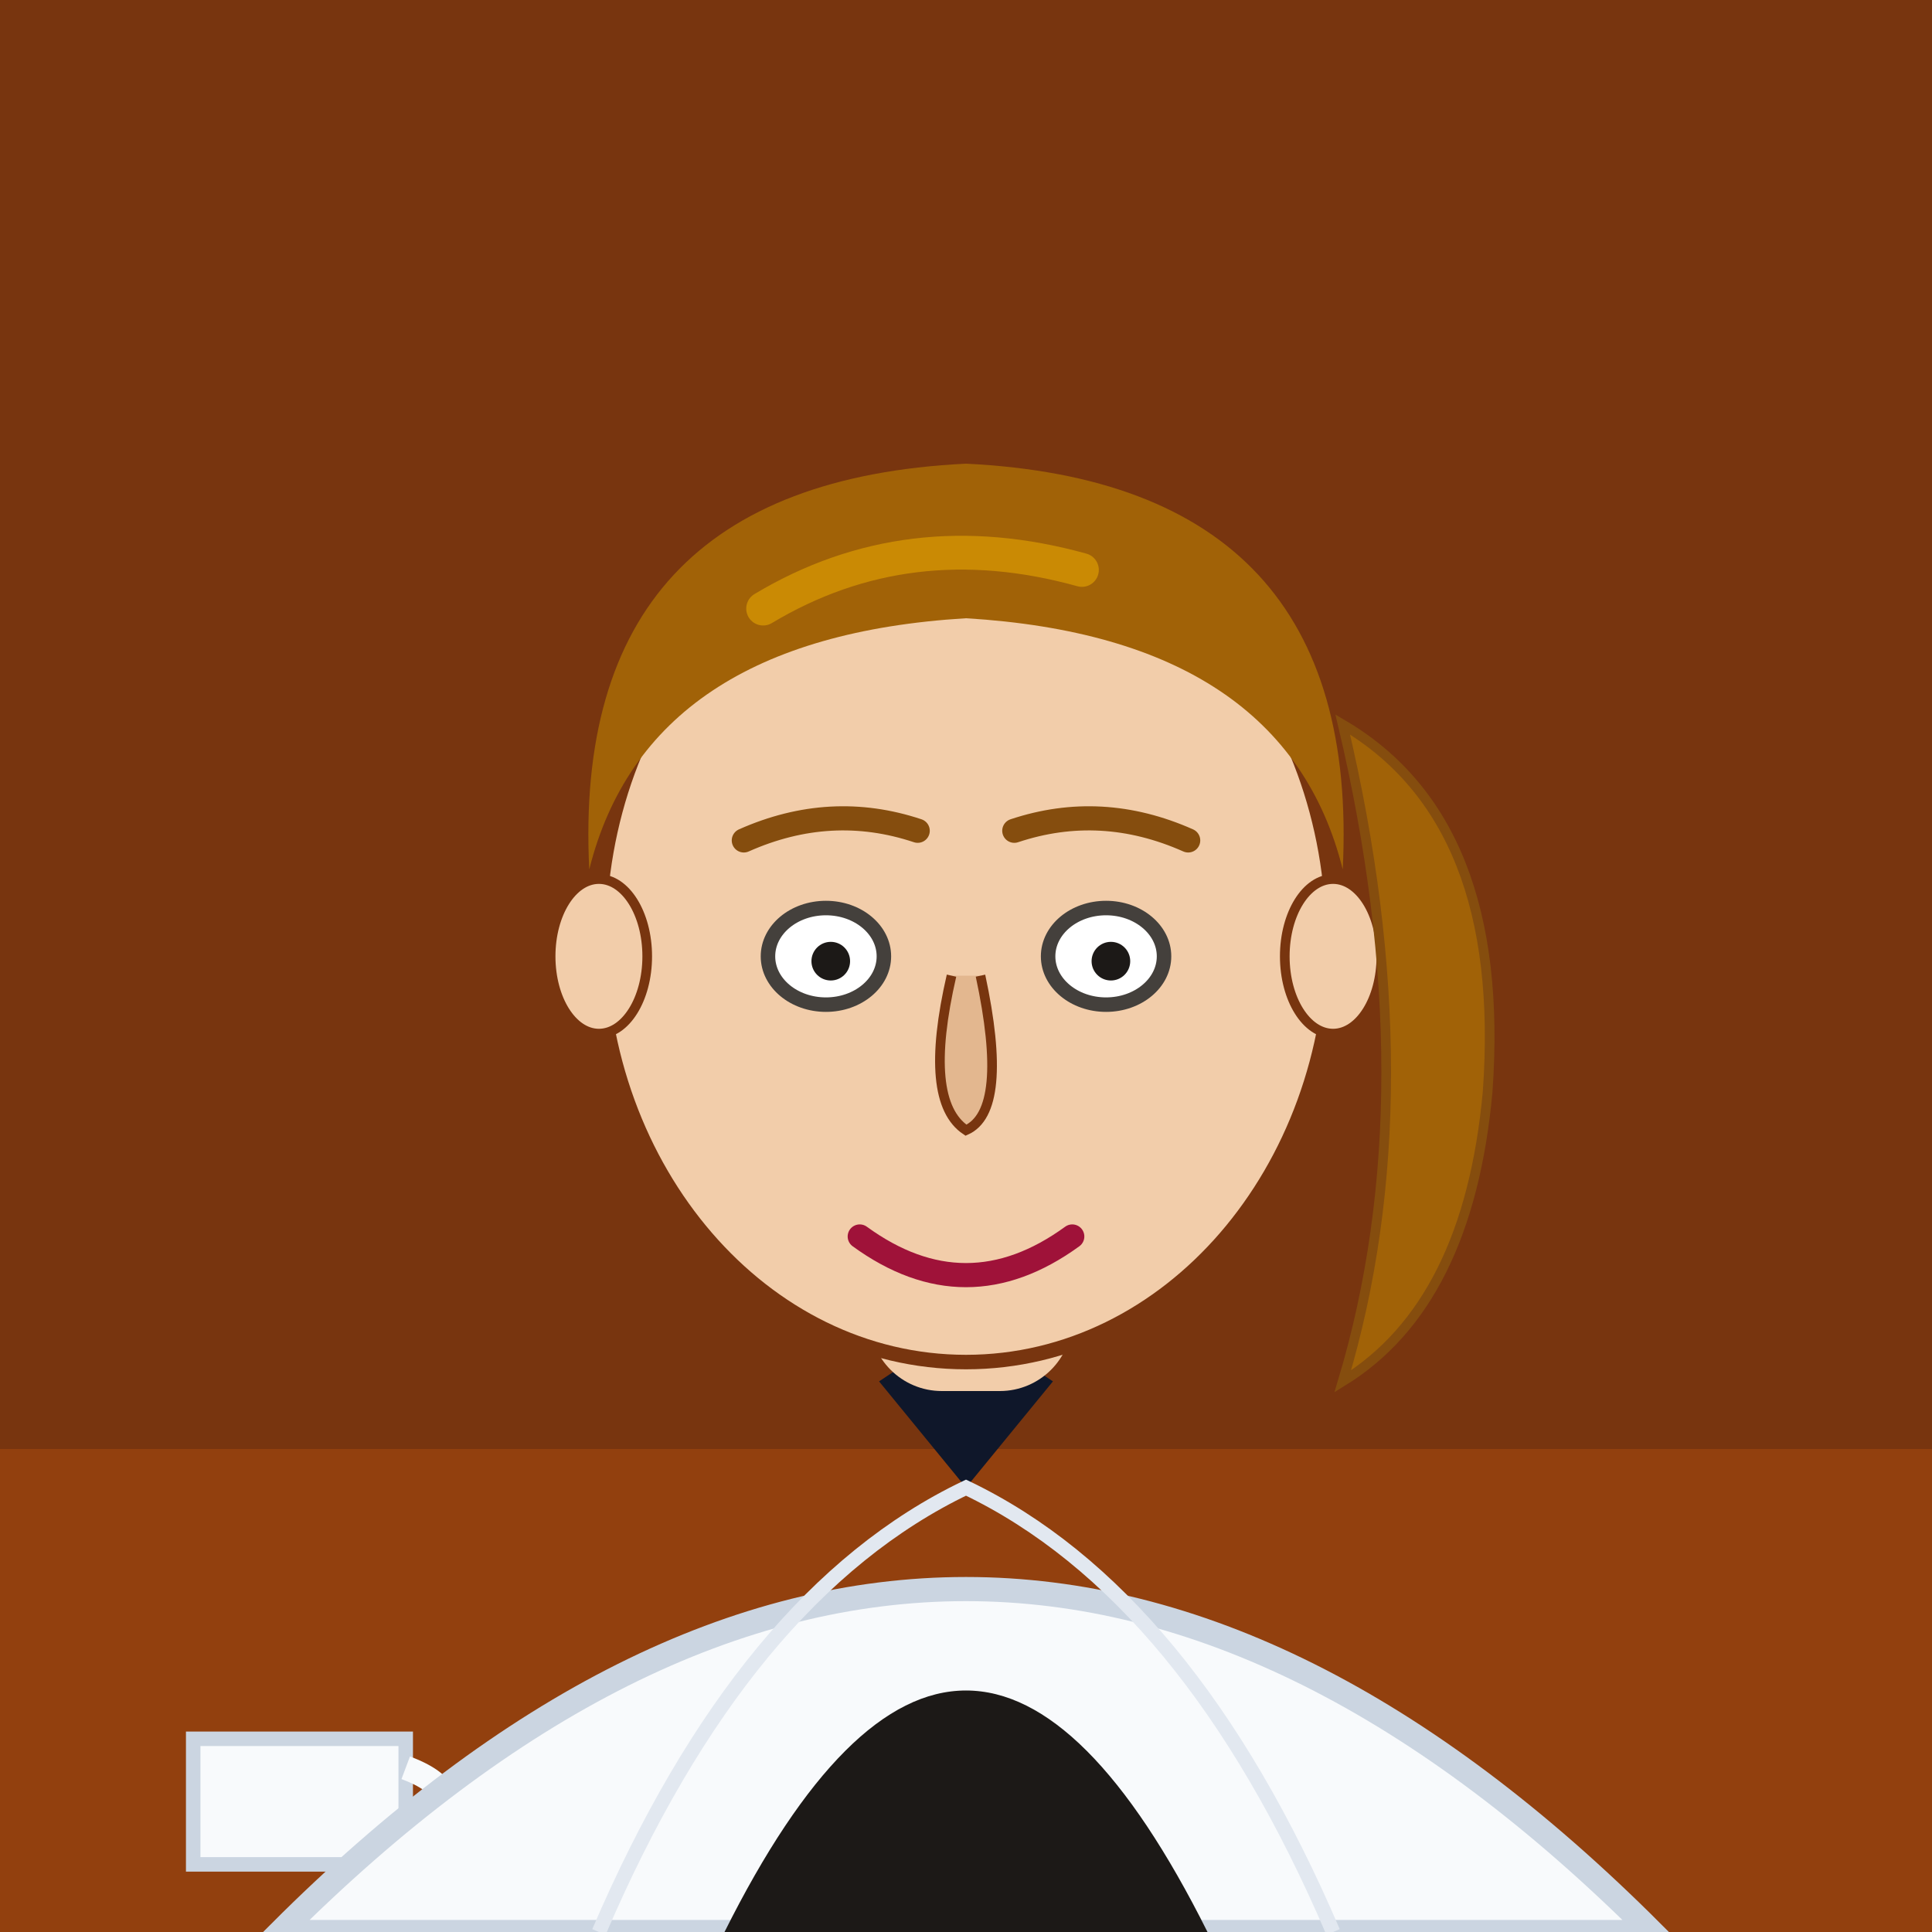
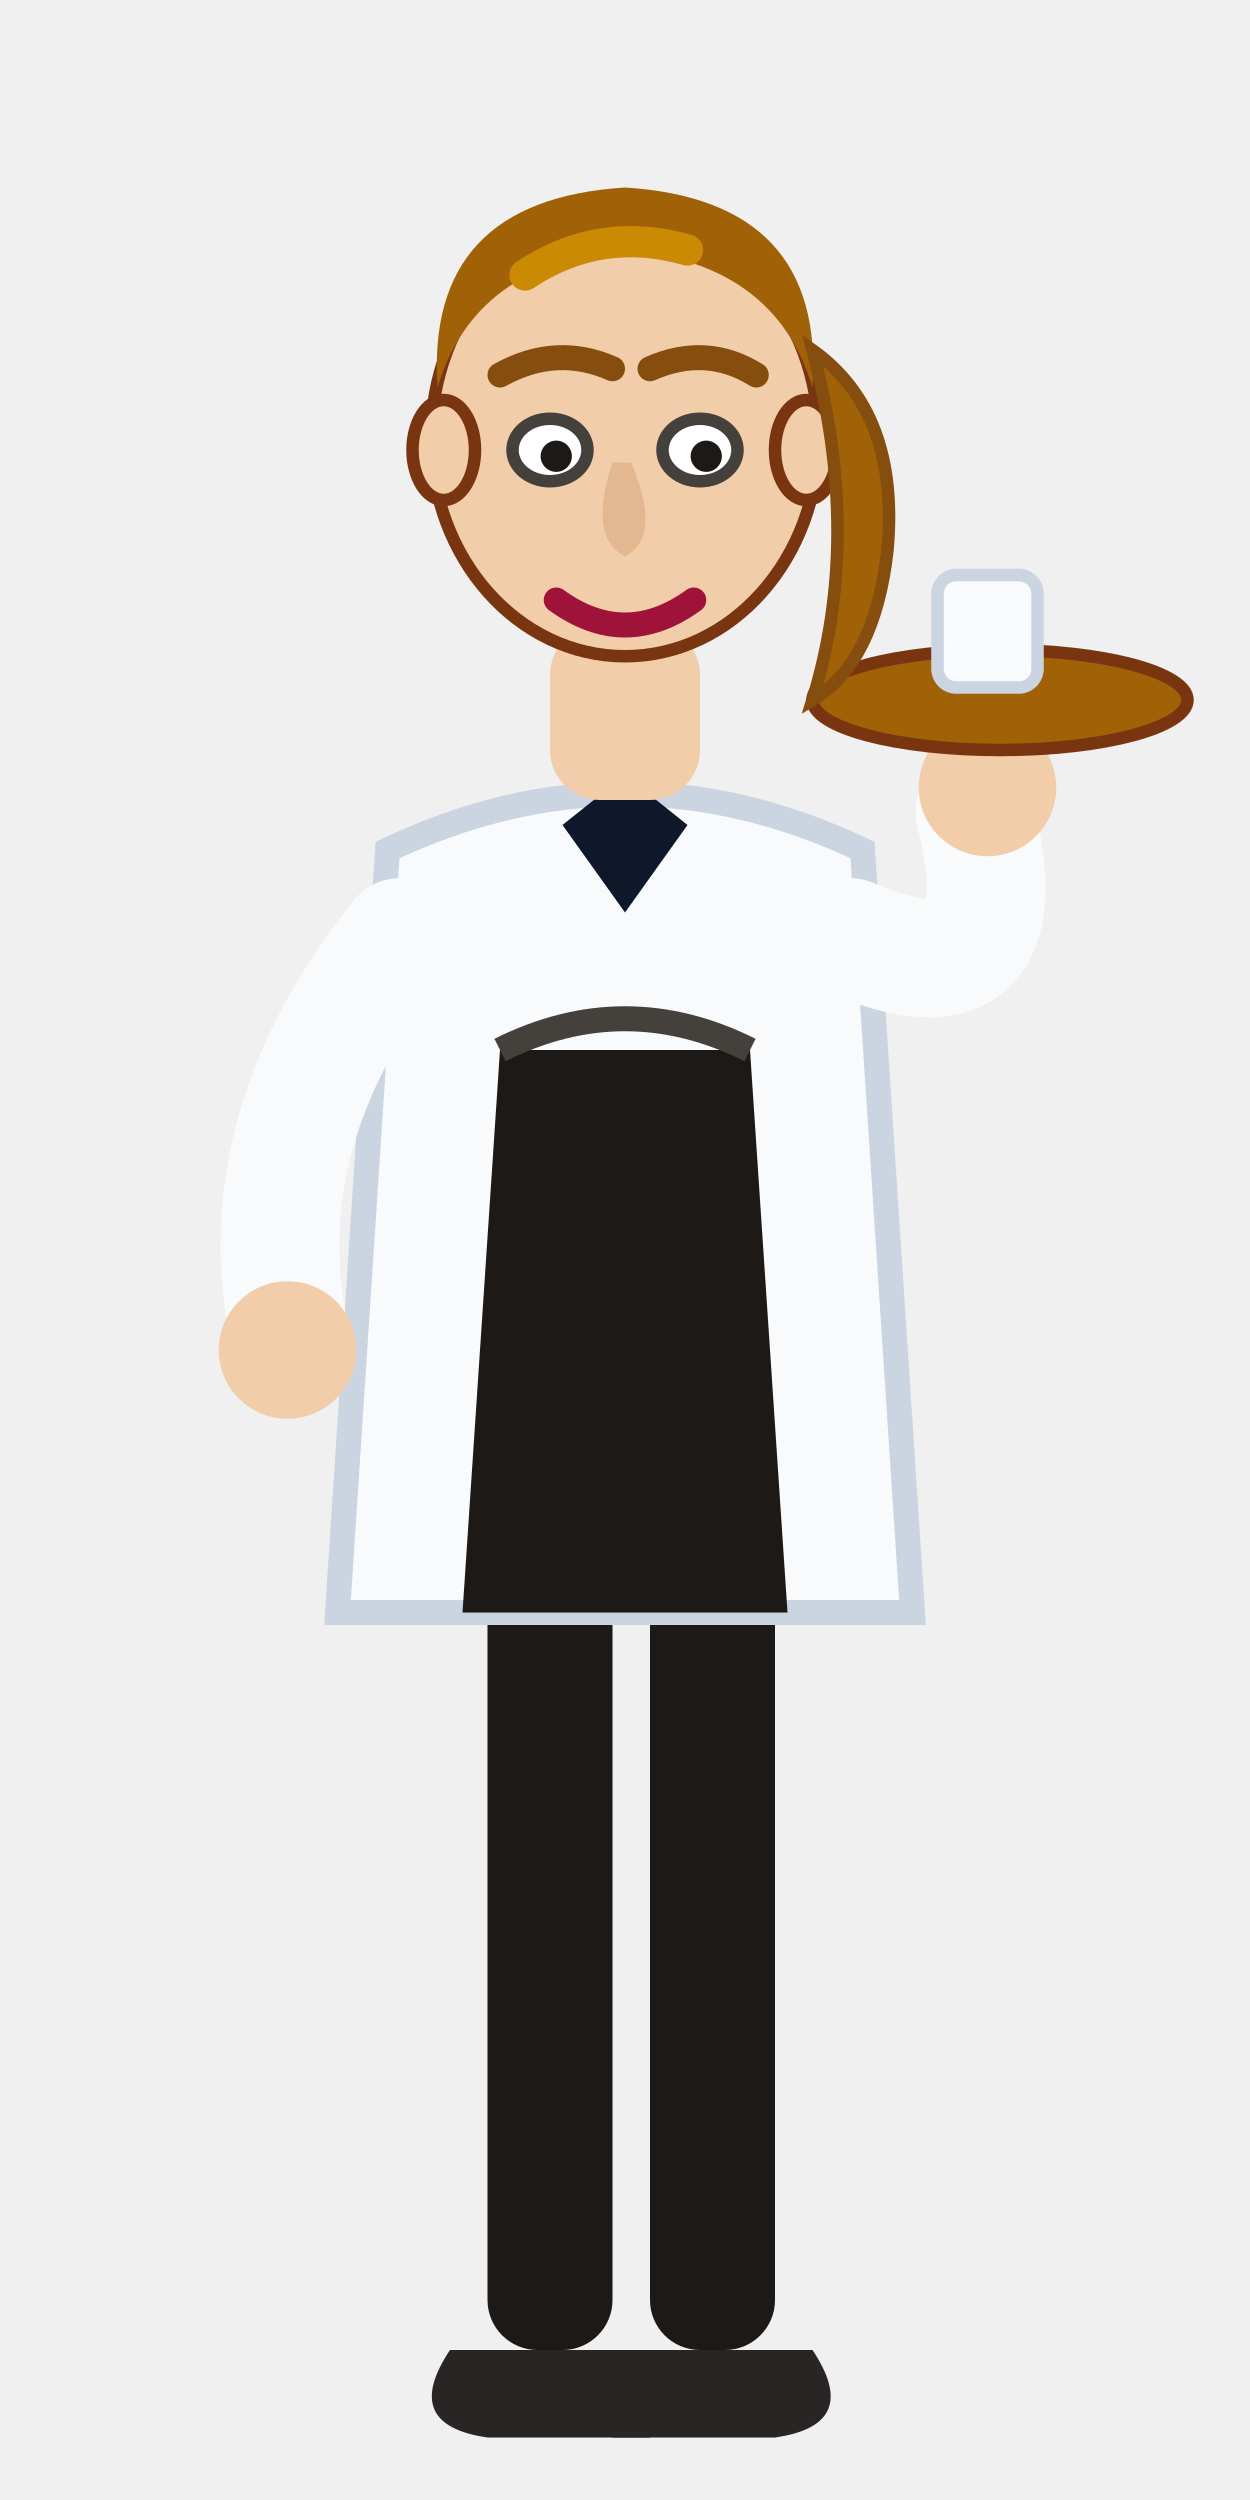
- <svg xmlns="http://www.w3.org/2000/svg" viewBox="0 0 400 400" role="img">
-   <rect width="400" height="400" fill="#78350f" />
-   <rect x="0" y="300" width="400" height="100" fill="#92400e" />
-   <path d="M40 386 l0 -26 l44 0 l0 26 Z" fill="#f8fafc" stroke="#cbd5e1" stroke-width="3" />
-   <path d="M84 366 q16 6 0 16" fill="none" stroke="#f8fafc" stroke-width="5" />
-   <path d="M58 400 Q200 258 342 400 Z" fill="#f8fafc" stroke="#cbd5e1" stroke-width="5" />
-   <path d="M150 400 Q200 300 250 400 Z" fill="#1c1917" />
-   <path d="M182 286 l18 22 l18 -22 l-18 -12 Z" fill="#0f172a" />
-   <path d="M124 400 q30 -70 76 -92 q46 22 76 92" fill="none" stroke="#e2e8f0" stroke-width="3" />
-   <rect x="180" y="234" width="42" height="54" rx="15" fill="#f2cdaa" />
-   <ellipse cx="200" cy="194" rx="76" ry="88" fill="#f2cdaa" stroke="#78350f" stroke-width="3" />
-   <ellipse cx="124" cy="198" rx="10" ry="16" fill="#f2cdaa" stroke="#78350f" stroke-width="2" />
-   <ellipse cx="276" cy="198" rx="10" ry="16" fill="#f2cdaa" stroke="#78350f" stroke-width="2" />
-   <path d="M122 180 Q118 100 200 96 Q282 100 278 180 Q266 132 200 128 Q134 132 122 180 Z" fill="#a16207" />
-   <path d="M278 150 q34 20 30 76 q-4 44 -30 60 q18 -60 0 -136 Z" fill="#a16207" stroke="#854d0e" stroke-width="2" />
-   <path d="M158 126 q30 -18 66 -8" fill="none" stroke="#ca8a04" stroke-width="7" stroke-linecap="round" />
-   <path d="M154 174 Q172 166 190 172" fill="none" stroke="#854d0e" stroke-width="5" stroke-linecap="round" />
-   <path d="M210 172 Q228 166 246 174" fill="none" stroke="#854d0e" stroke-width="5" stroke-linecap="round" />
-   <ellipse cx="171" cy="198" rx="12" ry="10" fill="#ffffff" stroke="#44403c" stroke-width="3" />
-   <ellipse cx="229" cy="198" rx="12" ry="10" fill="#ffffff" stroke="#44403c" stroke-width="3" />
-   <circle cx="172" cy="199" r="4" fill="#1c1917" />
-   <circle cx="230" cy="199" r="4" fill="#1c1917" />
-   <path d="M197 202 Q191 228 200 234 Q209 230 203 202" fill="#e3b78f" stroke="#78350f" stroke-width="2" />
-   <path d="M178 256 Q200 272 222 256" fill="none" stroke="#9f1239" stroke-width="5" stroke-linecap="round" />
+ <svg xmlns="http://www.w3.org/2000/svg" viewBox="0 0 200 400" role="img">
+   <rect x="78" y="250" width="20" height="126" rx="8" fill="#1c1917" />
+   <rect x="104" y="250" width="20" height="126" rx="8" fill="#1c1917" />
+   <path d="M72 376 q-8 12 6 14 l26 0 l0 -14 Z" fill="#292524" />
+   <path d="M130 376 q8 12 -6 14 l-26 0 l0 -14 Z" fill="#292524" />
+   <path d="M62 136 q38 -18 76 0 l8 122 l-92 0 Z" fill="#f8fafc" stroke="#cbd5e1" stroke-width="4" />
+   <path d="M80 168 l40 0 l6 90 l-52 0 Z" fill="#1c1917" />
+   <path d="M80 168 q20 -10 40 0" fill="none" stroke="#44403c" stroke-width="4" />
+   <path d="M90 132 l10 14 l10 -14 l-10 -8 Z" fill="#0f172a" />
+   <path d="M64 150 q-24 30 -18 62" fill="none" stroke="#f8fafc" stroke-width="19" stroke-linecap="round" />
+   <path d="M136 150 q28 12 20 -20" fill="none" stroke="#f8fafc" stroke-width="19" stroke-linecap="round" />
+   <circle cx="46" cy="216" r="11" fill="#f2cdaa" />
+   <circle cx="158" cy="126" r="11" fill="#f2cdaa" />
+   <ellipse cx="160" cy="112" rx="30" ry="8" fill="#a16207" stroke="#78350f" stroke-width="2" />
+   <rect x="150" y="92" width="16" height="18" rx="3" fill="#f8fafc" stroke="#cbd5e1" stroke-width="2" />
+   <rect x="88" y="100" width="24" height="28" rx="8" fill="#f2cdaa" />
+   <ellipse cx="100" cy="70" rx="31" ry="35" fill="#f2cdaa" stroke="#78350f" stroke-width="2" />
+   <ellipse cx="71" cy="72" rx="5" ry="8" fill="#f2cdaa" stroke="#78350f" stroke-width="2" />
+   <ellipse cx="129" cy="72" rx="5" ry="8" fill="#f2cdaa" stroke="#78350f" stroke-width="2" />
+   <path d="M70 62 q-2 -30 30 -32 q32 2 30 32 q-6 -20 -30 -22 q-24 2 -30 22 Z" fill="#a16207" />
+   <path d="M130 56 q14 10 12 32 q-2 18 -12 24 q8 -26 0 -56 Z" fill="#a16207" stroke="#854d0e" stroke-width="2" />
+   <path d="M84 44 q12 -8 26 -4" fill="none" stroke="#ca8a04" stroke-width="5" stroke-linecap="round" />
+   <path d="M80 60 q9 -5 18 -1" fill="none" stroke="#854d0e" stroke-width="4" stroke-linecap="round" />
+   <path d="M104 59 q9 -4 17 1" fill="none" stroke="#854d0e" stroke-width="4" stroke-linecap="round" />
+   <ellipse cx="88" cy="72" rx="6" ry="5" fill="#ffffff" stroke="#44403c" stroke-width="2" />
+   <ellipse cx="112" cy="72" rx="6" ry="5" fill="#ffffff" stroke="#44403c" stroke-width="2" />
+   <circle cx="89" cy="73" r="2.5" fill="#1c1917" />
+   <circle cx="113" cy="73" r="2.5" fill="#1c1917" />
+   <path d="M98 74 q-4 12 2 15 q6 -3 1 -15" fill="#e3b78f" />
+   <path d="M89 96 q11 8 22 0" fill="none" stroke="#9f1239" stroke-width="4" stroke-linecap="round" />
</svg>
